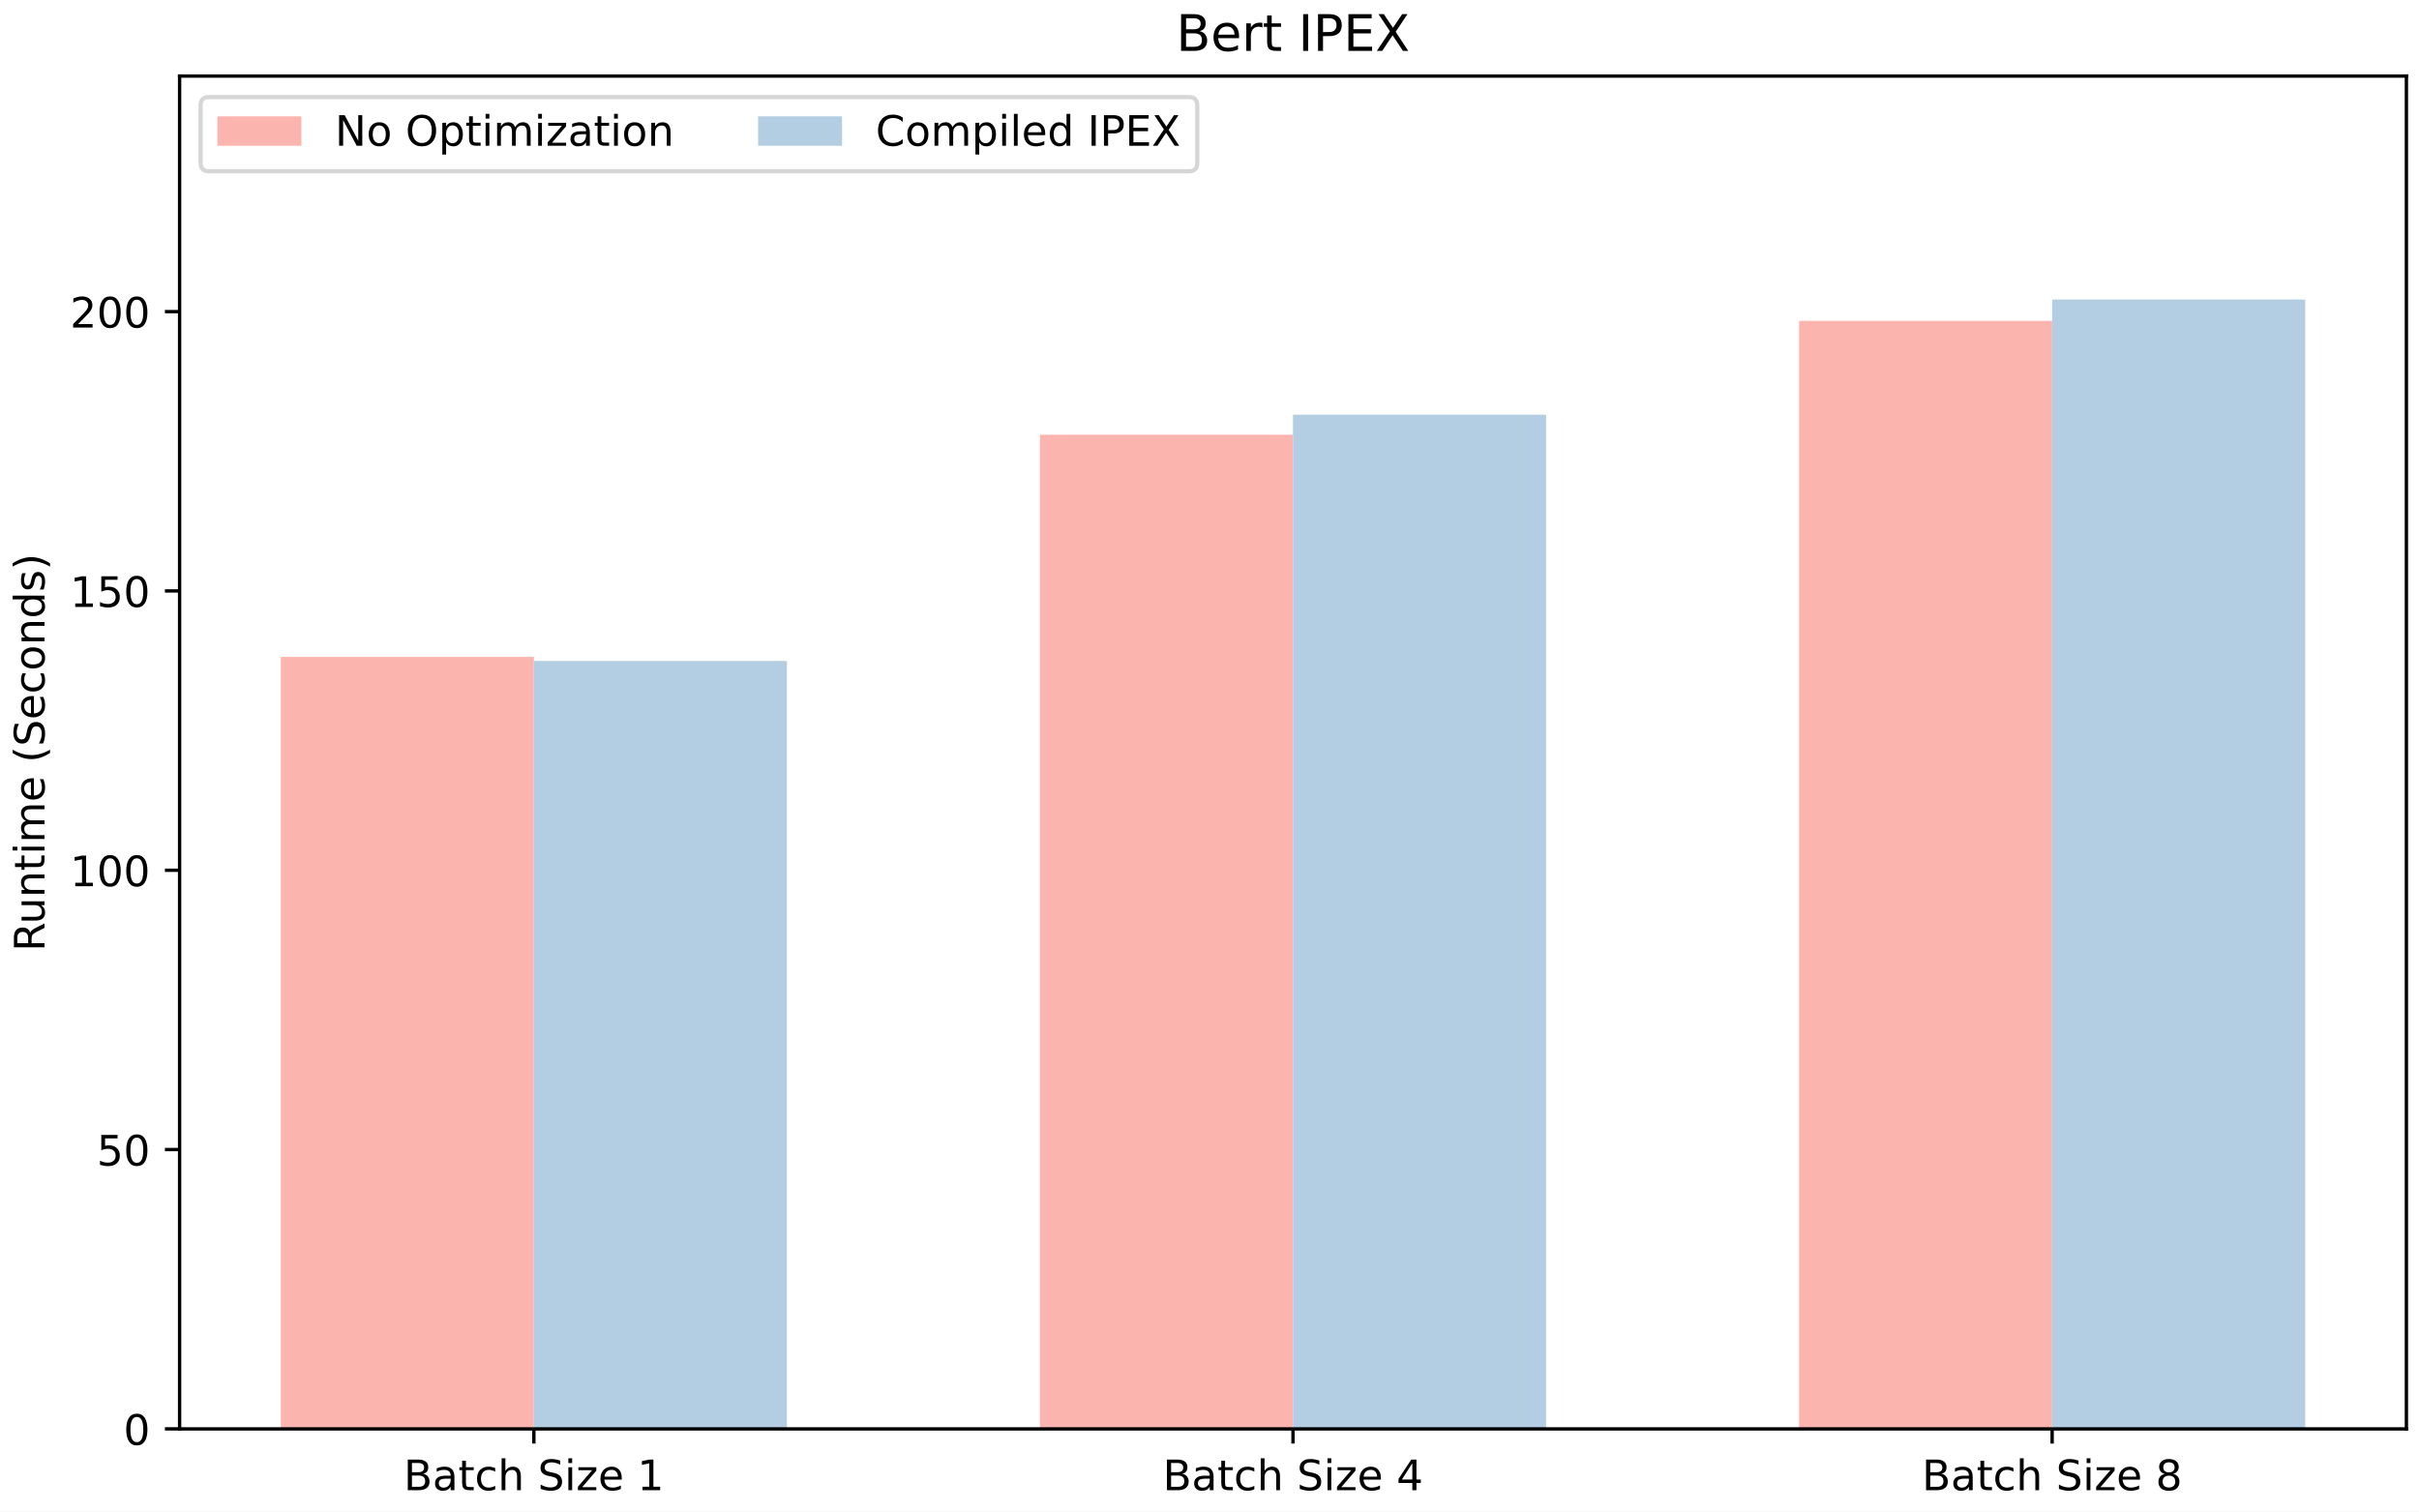
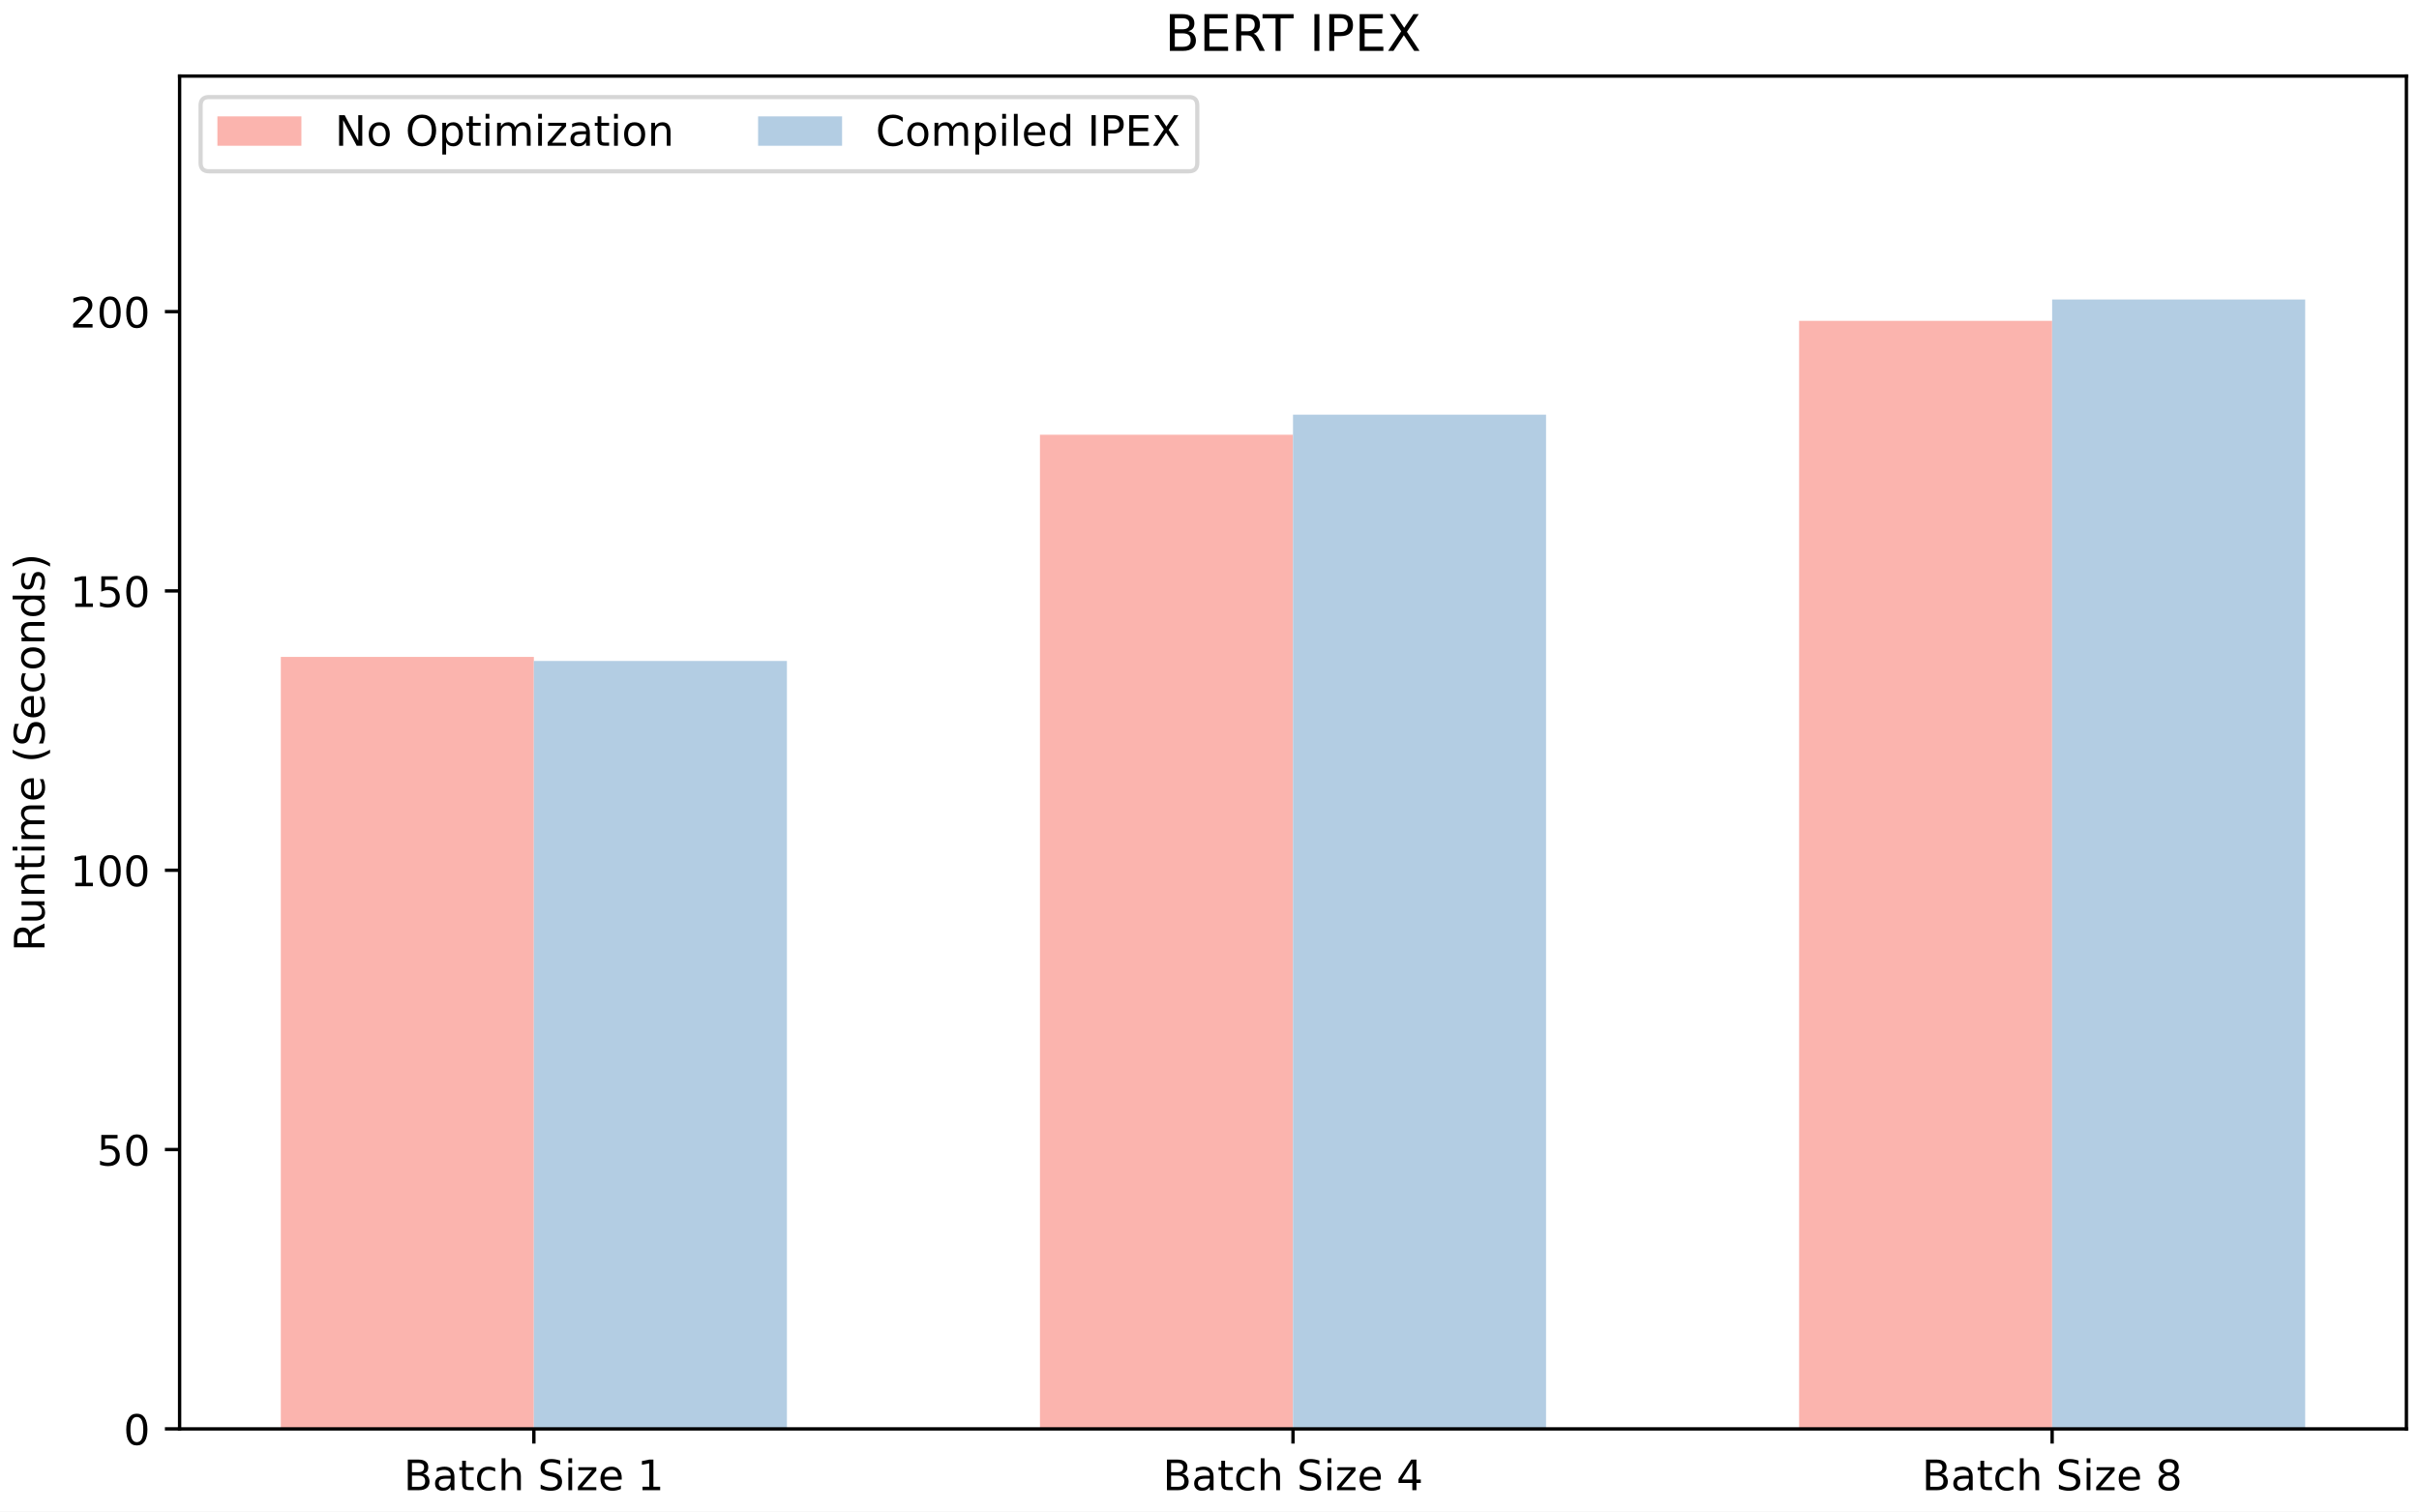
<svg xmlns="http://www.w3.org/2000/svg" xmlns:xlink="http://www.w3.org/1999/xlink" width="576pt" height="360pt" viewBox="0 0 576 360" version="1.1">
  <defs>
    <style type="text/css">*{stroke-linejoin: round; stroke-linecap: butt}</style>
  </defs>
  <g id="figure_1">
    <g id="patch_1">
      <path d="M 0 360 L 576 360 L 576 0 L 0 0 z " style="fill: #ffffff" />
    </g>
    <g id="axes_1">
      <g id="patch_2">
        <path d="M 42.766 340.322 L 573 340.322 L 573 18.118 L 42.766 18.118 z " style="fill: #ffffff" />
      </g>
      <g id="patch_3">
-         <path d="M 66.867 340.322 L 127.121 340.322 L 127.121 156.452 L 66.867 156.452 z " clip-path="url(#p7fb37e9cab)" style="fill: #fbb4ae" />
+         <path d="M 66.867 340.322 L 127.121 340.322 L 127.121 156.452 L 66.867 156.452 z " clip-path="url(#pe7f995b393)" style="fill: #fbb4ae" />
      </g>
      <g id="patch_4">
-         <path d="M 247.629 340.322 L 307.883 340.322 L 307.883 103.537 L 247.629 103.537 z " clip-path="url(#p7fb37e9cab)" style="fill: #fbb4ae" />
+         <path d="M 247.629 340.322 L 307.883 340.322 L 307.883 103.537 L 247.629 103.537 z " clip-path="url(#pe7f995b393)" style="fill: #fbb4ae" />
      </g>
      <g id="patch_5">
-         <path d="M 428.391 340.322 L 488.644 340.322 L 488.644 76.416 L 428.391 76.416 z " clip-path="url(#p7fb37e9cab)" style="fill: #fbb4ae" />
+         <path d="M 428.391 340.322 L 488.644 340.322 L 488.644 76.416 L 428.391 76.416 z " clip-path="url(#pe7f995b393)" style="fill: #fbb4ae" />
      </g>
      <g id="patch_6">
-         <path d="M 127.121 340.322 L 187.375 340.322 L 187.375 157.42 L 127.121 157.42 z " clip-path="url(#p7fb37e9cab)" style="fill: #b3cde3" />
+         <path d="M 127.121 340.322 L 187.375 340.322 L 187.375 157.42 L 127.121 157.42 z " clip-path="url(#pe7f995b393)" style="fill: #b3cde3" />
      </g>
      <g id="patch_7">
-         <path d="M 307.883 340.322 L 368.137 340.322 L 368.137 98.764 L 307.883 98.764 z " clip-path="url(#p7fb37e9cab)" style="fill: #b3cde3" />
+         <path d="M 307.883 340.322 L 368.137 340.322 L 368.137 98.764 L 307.883 98.764 z " clip-path="url(#pe7f995b393)" style="fill: #b3cde3" />
      </g>
      <g id="patch_8">
-         <path d="M 488.644 340.322 L 548.898 340.322 L 548.898 71.338 L 488.644 71.338 z " clip-path="url(#p7fb37e9cab)" style="fill: #b3cde3" />
+         <path d="M 488.644 340.322 L 548.898 340.322 L 548.898 71.338 L 488.644 71.338 z " clip-path="url(#pe7f995b393)" style="fill: #b3cde3" />
      </g>
      <g id="matplotlib.axis_1">
        <g id="xtick_1">
          <g id="line2d_1">
            <defs>
-               <path id="m8e06db2d75" d="M 0 0 L 0 3.5 " style="stroke: #000000; stroke-width: 0.8" />
-             </defs>
-             <g>
-               <use xlink:href="#m8e06db2d75" x="127.121" y="340.322" style="stroke: #000000; stroke-width: 0.8" />
+               <path id="mb833fec56a" d="M 0 0 L 0 3.5 " style="stroke: #000000; stroke-width: 0.8" />
+             </defs>
+             <g>
+               <use xlink:href="#mb833fec56a" x="127.121" y="340.322" style="stroke: #000000; stroke-width: 0.8" />
            </g>
          </g>
          <g id="text_1">
            <g transform="translate(96.12516 354.9201) scale(0.1 -0.1)">
              <defs>
                <path id="DejaVuSans-42" d="M 1259 2228 L 1259 519 L 2272 519 Q 2781 519 3026 730 Q 3272 941 3272 1375 Q 3272 1813 3026 2020 Q 2781 2228 2272 2228 L 1259 2228 z M 1259 4147 L 1259 2741 L 2194 2741 Q 2656 2741 2882 2914 Q 3109 3088 3109 3444 Q 3109 3797 2882 3972 Q 2656 4147 2194 4147 L 1259 4147 z M 628 4666 L 2241 4666 Q 2963 4666 3353 4366 Q 3744 4066 3744 3513 Q 3744 3084 3544 2831 Q 3344 2578 2956 2516 Q 3422 2416 3680 2098 Q 3938 1781 3938 1306 Q 3938 681 3513 340 Q 3088 0 2303 0 L 628 0 L 628 4666 z " transform="scale(0.015625)" />
                <path id="DejaVuSans-61" d="M 2194 1759 Q 1497 1759 1228 1600 Q 959 1441 959 1056 Q 959 750 1161 570 Q 1363 391 1709 391 Q 2188 391 2477 730 Q 2766 1069 2766 1631 L 2766 1759 L 2194 1759 z M 3341 1997 L 3341 0 L 2766 0 L 2766 531 Q 2569 213 2275 61 Q 1981 -91 1556 -91 Q 1019 -91 701 211 Q 384 513 384 1019 Q 384 1609 779 1909 Q 1175 2209 1959 2209 L 2766 2209 L 2766 2266 Q 2766 2663 2505 2880 Q 2244 3097 1772 3097 Q 1472 3097 1187 3025 Q 903 2953 641 2809 L 641 3341 Q 956 3463 1253 3523 Q 1550 3584 1831 3584 Q 2591 3584 2966 3190 Q 3341 2797 3341 1997 z " transform="scale(0.015625)" />
                <path id="DejaVuSans-74" d="M 1172 4494 L 1172 3500 L 2356 3500 L 2356 3053 L 1172 3053 L 1172 1153 Q 1172 725 1289 603 Q 1406 481 1766 481 L 2356 481 L 2356 0 L 1766 0 Q 1100 0 847 248 Q 594 497 594 1153 L 594 3053 L 172 3053 L 172 3500 L 594 3500 L 594 4494 L 1172 4494 z " transform="scale(0.015625)" />
                <path id="DejaVuSans-63" d="M 3122 3366 L 3122 2828 Q 2878 2963 2633 3030 Q 2388 3097 2138 3097 Q 1578 3097 1268 2742 Q 959 2388 959 1747 Q 959 1106 1268 751 Q 1578 397 2138 397 Q 2388 397 2633 464 Q 2878 531 3122 666 L 3122 134 Q 2881 22 2623 -34 Q 2366 -91 2075 -91 Q 1284 -91 818 406 Q 353 903 353 1747 Q 353 2603 823 3093 Q 1294 3584 2113 3584 Q 2378 3584 2631 3529 Q 2884 3475 3122 3366 z " transform="scale(0.015625)" />
                <path id="DejaVuSans-68" d="M 3513 2113 L 3513 0 L 2938 0 L 2938 2094 Q 2938 2591 2744 2837 Q 2550 3084 2163 3084 Q 1697 3084 1428 2787 Q 1159 2491 1159 1978 L 1159 0 L 581 0 L 581 4863 L 1159 4863 L 1159 2956 Q 1366 3272 1645 3428 Q 1925 3584 2291 3584 Q 2894 3584 3203 3211 Q 3513 2838 3513 2113 z " transform="scale(0.015625)" />
                <path id="DejaVuSans-20" transform="scale(0.015625)" />
                <path id="DejaVuSans-53" d="M 3425 4513 L 3425 3897 Q 3066 4069 2747 4153 Q 2428 4238 2131 4238 Q 1616 4238 1336 4038 Q 1056 3838 1056 3469 Q 1056 3159 1242 3001 Q 1428 2844 1947 2747 L 2328 2669 Q 3034 2534 3370 2195 Q 3706 1856 3706 1288 Q 3706 609 3251 259 Q 2797 -91 1919 -91 Q 1588 -91 1214 -16 Q 841 59 441 206 L 441 856 Q 825 641 1194 531 Q 1563 422 1919 422 Q 2459 422 2753 634 Q 3047 847 3047 1241 Q 3047 1584 2836 1778 Q 2625 1972 2144 2069 L 1759 2144 Q 1053 2284 737 2584 Q 422 2884 422 3419 Q 422 4038 858 4394 Q 1294 4750 2059 4750 Q 2388 4750 2728 4690 Q 3069 4631 3425 4513 z " transform="scale(0.015625)" />
                <path id="DejaVuSans-69" d="M 603 3500 L 1178 3500 L 1178 0 L 603 0 L 603 3500 z M 603 4863 L 1178 4863 L 1178 4134 L 603 4134 L 603 4863 z " transform="scale(0.015625)" />
                <path id="DejaVuSans-7a" d="M 353 3500 L 3084 3500 L 3084 2975 L 922 459 L 3084 459 L 3084 0 L 275 0 L 275 525 L 2438 3041 L 353 3041 L 353 3500 z " transform="scale(0.015625)" />
                <path id="DejaVuSans-65" d="M 3597 1894 L 3597 1613 L 953 1613 Q 991 1019 1311 708 Q 1631 397 2203 397 Q 2534 397 2845 478 Q 3156 559 3463 722 L 3463 178 Q 3153 47 2828 -22 Q 2503 -91 2169 -91 Q 1331 -91 842 396 Q 353 884 353 1716 Q 353 2575 817 3079 Q 1281 3584 2069 3584 Q 2775 3584 3186 3129 Q 3597 2675 3597 1894 z M 3022 2063 Q 3016 2534 2758 2815 Q 2500 3097 2075 3097 Q 1594 3097 1305 2825 Q 1016 2553 972 2059 L 3022 2063 z " transform="scale(0.015625)" />
                <path id="DejaVuSans-31" d="M 794 531 L 1825 531 L 1825 4091 L 703 3866 L 703 4441 L 1819 4666 L 2450 4666 L 2450 531 L 3481 531 L 3481 0 L 794 0 L 794 531 z " transform="scale(0.015625)" />
              </defs>
              <use xlink:href="#DejaVuSans-42" />
              <use xlink:href="#DejaVuSans-61" transform="translate(68.60352 0)" />
              <use xlink:href="#DejaVuSans-74" transform="translate(129.8828 0)" />
              <use xlink:href="#DejaVuSans-63" transform="translate(169.0918 0)" />
              <use xlink:href="#DejaVuSans-68" transform="translate(224.0723 0)" />
              <use xlink:href="#DejaVuSans-20" transform="translate(287.4512 0)" />
              <use xlink:href="#DejaVuSans-53" transform="translate(319.2383 0)" />
              <use xlink:href="#DejaVuSans-69" transform="translate(382.7148 0)" />
              <use xlink:href="#DejaVuSans-7a" transform="translate(410.498 0)" />
              <use xlink:href="#DejaVuSans-65" transform="translate(462.9883 0)" />
              <use xlink:href="#DejaVuSans-20" transform="translate(524.5117 0)" />
              <use xlink:href="#DejaVuSans-31" transform="translate(556.2988 0)" />
            </g>
          </g>
        </g>
        <g id="xtick_2">
          <g id="line2d_2">
            <g>
-               <use xlink:href="#m8e06db2d75" x="307.883" y="340.322" style="stroke: #000000; stroke-width: 0.8" />
+               <use xlink:href="#mb833fec56a" x="307.883" y="340.322" style="stroke: #000000; stroke-width: 0.8" />
            </g>
          </g>
          <g id="text_2">
            <g transform="translate(276.8867 354.9201) scale(0.1 -0.1)">
              <defs>
                <path id="DejaVuSans-34" d="M 2419 4116 L 825 1625 L 2419 1625 L 2419 4116 z M 2253 4666 L 3047 4666 L 3047 1625 L 3713 1625 L 3713 1100 L 3047 1100 L 3047 0 L 2419 0 L 2419 1100 L 313 1100 L 313 1709 L 2253 4666 z " transform="scale(0.015625)" />
              </defs>
              <use xlink:href="#DejaVuSans-42" />
              <use xlink:href="#DejaVuSans-61" transform="translate(68.60352 0)" />
              <use xlink:href="#DejaVuSans-74" transform="translate(129.8828 0)" />
              <use xlink:href="#DejaVuSans-63" transform="translate(169.0918 0)" />
              <use xlink:href="#DejaVuSans-68" transform="translate(224.0723 0)" />
              <use xlink:href="#DejaVuSans-20" transform="translate(287.4512 0)" />
              <use xlink:href="#DejaVuSans-53" transform="translate(319.2383 0)" />
              <use xlink:href="#DejaVuSans-69" transform="translate(382.7148 0)" />
              <use xlink:href="#DejaVuSans-7a" transform="translate(410.498 0)" />
              <use xlink:href="#DejaVuSans-65" transform="translate(462.9883 0)" />
              <use xlink:href="#DejaVuSans-20" transform="translate(524.5117 0)" />
              <use xlink:href="#DejaVuSans-34" transform="translate(556.2988 0)" />
            </g>
          </g>
        </g>
        <g id="xtick_3">
          <g id="line2d_3">
            <g>
-               <use xlink:href="#m8e06db2d75" x="488.644" y="340.322" style="stroke: #000000; stroke-width: 0.8" />
+               <use xlink:href="#mb833fec56a" x="488.644" y="340.322" style="stroke: #000000; stroke-width: 0.8" />
            </g>
          </g>
          <g id="text_3">
            <g transform="translate(457.6483 354.9201) scale(0.1 -0.1)">
              <defs>
                <path id="DejaVuSans-38" d="M 2034 2216 Q 1584 2216 1326 1975 Q 1069 1734 1069 1313 Q 1069 891 1326 650 Q 1584 409 2034 409 Q 2484 409 2743 651 Q 3003 894 3003 1313 Q 3003 1734 2745 1975 Q 2488 2216 2034 2216 z M 1403 2484 Q 997 2584 770 2862 Q 544 3141 544 3541 Q 544 4100 942 4425 Q 1341 4750 2034 4750 Q 2731 4750 3128 4425 Q 3525 4100 3525 3541 Q 3525 3141 3298 2862 Q 3072 2584 2669 2484 Q 3125 2378 3379 2068 Q 3634 1759 3634 1313 Q 3634 634 3220 271 Q 2806 -91 2034 -91 Q 1263 -91 848 271 Q 434 634 434 1313 Q 434 1759 690 2068 Q 947 2378 1403 2484 z M 1172 3481 Q 1172 3119 1398 2916 Q 1625 2713 2034 2713 Q 2441 2713 2670 2916 Q 2900 3119 2900 3481 Q 2900 3844 2670 4047 Q 2441 4250 2034 4250 Q 1625 4250 1398 4047 Q 1172 3844 1172 3481 z " transform="scale(0.015625)" />
              </defs>
              <use xlink:href="#DejaVuSans-42" />
              <use xlink:href="#DejaVuSans-61" transform="translate(68.60352 0)" />
              <use xlink:href="#DejaVuSans-74" transform="translate(129.8828 0)" />
              <use xlink:href="#DejaVuSans-63" transform="translate(169.0918 0)" />
              <use xlink:href="#DejaVuSans-68" transform="translate(224.0723 0)" />
              <use xlink:href="#DejaVuSans-20" transform="translate(287.4512 0)" />
              <use xlink:href="#DejaVuSans-53" transform="translate(319.2383 0)" />
              <use xlink:href="#DejaVuSans-69" transform="translate(382.7148 0)" />
              <use xlink:href="#DejaVuSans-7a" transform="translate(410.498 0)" />
              <use xlink:href="#DejaVuSans-65" transform="translate(462.9883 0)" />
              <use xlink:href="#DejaVuSans-20" transform="translate(524.5117 0)" />
              <use xlink:href="#DejaVuSans-38" transform="translate(556.2988 0)" />
            </g>
          </g>
        </g>
      </g>
      <g id="matplotlib.axis_2">
        <g id="ytick_1">
          <g id="line2d_4">
            <defs>
-               <path id="m851d17537b" d="M 0 0 L -3.5 0 " style="stroke: #000000; stroke-width: 0.8" />
-             </defs>
-             <g>
-               <use xlink:href="#m851d17537b" x="42.766" y="340.322" style="stroke: #000000; stroke-width: 0.8" />
+               <path id="m312f72cfad" d="M 0 0 L -3.5 0 " style="stroke: #000000; stroke-width: 0.8" />
+             </defs>
+             <g>
+               <use xlink:href="#m312f72cfad" x="42.766" y="340.322" style="stroke: #000000; stroke-width: 0.8" />
            </g>
          </g>
          <g id="text_4">
            <g transform="translate(29.40337 344.1209) scale(0.1 -0.1)">
              <defs>
                <path id="DejaVuSans-30" d="M 2034 4250 Q 1547 4250 1301 3770 Q 1056 3291 1056 2328 Q 1056 1369 1301 889 Q 1547 409 2034 409 Q 2525 409 2770 889 Q 3016 1369 3016 2328 Q 3016 3291 2770 3770 Q 2525 4250 2034 4250 z M 2034 4750 Q 2819 4750 3233 4129 Q 3647 3509 3647 2328 Q 3647 1150 3233 529 Q 2819 -91 2034 -91 Q 1250 -91 836 529 Q 422 1150 422 2328 Q 422 3509 836 4129 Q 1250 4750 2034 4750 z " transform="scale(0.015625)" />
              </defs>
              <use xlink:href="#DejaVuSans-30" />
            </g>
          </g>
        </g>
        <g id="ytick_2">
          <g id="line2d_5">
            <g>
-               <use xlink:href="#m851d17537b" x="42.766" y="273.797" style="stroke: #000000; stroke-width: 0.8" />
+               <use xlink:href="#m312f72cfad" x="42.766" y="273.797" style="stroke: #000000; stroke-width: 0.8" />
            </g>
          </g>
          <g id="text_5">
            <g transform="translate(23.04087 277.5959) scale(0.1 -0.1)">
              <defs>
                <path id="DejaVuSans-35" d="M 691 4666 L 3169 4666 L 3169 4134 L 1269 4134 L 1269 2991 Q 1406 3038 1543 3061 Q 1681 3084 1819 3084 Q 2600 3084 3056 2656 Q 3513 2228 3513 1497 Q 3513 744 3044 326 Q 2575 -91 1722 -91 Q 1428 -91 1123 -41 Q 819 9 494 109 L 494 744 Q 775 591 1075 516 Q 1375 441 1709 441 Q 2250 441 2565 725 Q 2881 1009 2881 1497 Q 2881 1984 2565 2268 Q 2250 2553 1709 2553 Q 1456 2553 1204 2497 Q 953 2441 691 2322 L 691 4666 z " transform="scale(0.015625)" />
              </defs>
              <use xlink:href="#DejaVuSans-35" />
              <use xlink:href="#DejaVuSans-30" transform="translate(63.62305 0)" />
            </g>
          </g>
        </g>
        <g id="ytick_3">
          <g id="line2d_6">
            <g>
-               <use xlink:href="#m851d17537b" x="42.766" y="207.272" style="stroke: #000000; stroke-width: 0.8" />
+               <use xlink:href="#m312f72cfad" x="42.766" y="207.272" style="stroke: #000000; stroke-width: 0.8" />
            </g>
          </g>
          <g id="text_6">
            <g transform="translate(16.67836 211.0709) scale(0.1 -0.1)">
              <use xlink:href="#DejaVuSans-31" />
              <use xlink:href="#DejaVuSans-30" transform="translate(63.62305 0)" />
              <use xlink:href="#DejaVuSans-30" transform="translate(127.2461 0)" />
            </g>
          </g>
        </g>
        <g id="ytick_4">
          <g id="line2d_7">
            <g>
-               <use xlink:href="#m851d17537b" x="42.766" y="140.747" style="stroke: #000000; stroke-width: 0.8" />
+               <use xlink:href="#m312f72cfad" x="42.766" y="140.747" style="stroke: #000000; stroke-width: 0.8" />
            </g>
          </g>
          <g id="text_7">
            <g transform="translate(16.67836 144.546) scale(0.1 -0.1)">
              <use xlink:href="#DejaVuSans-31" />
              <use xlink:href="#DejaVuSans-35" transform="translate(63.62305 0)" />
              <use xlink:href="#DejaVuSans-30" transform="translate(127.2461 0)" />
            </g>
          </g>
        </g>
        <g id="ytick_5">
          <g id="line2d_8">
            <g>
-               <use xlink:href="#m851d17537b" x="42.766" y="74.222" style="stroke: #000000; stroke-width: 0.8" />
+               <use xlink:href="#m312f72cfad" x="42.766" y="74.222" style="stroke: #000000; stroke-width: 0.8" />
            </g>
          </g>
          <g id="text_8">
            <g transform="translate(16.67836 78.02099) scale(0.1 -0.1)">
              <defs>
                <path id="DejaVuSans-32" d="M 1228 531 L 3431 531 L 3431 0 L 469 0 L 469 531 Q 828 903 1448 1529 Q 2069 2156 2228 2338 Q 2531 2678 2651 2914 Q 2772 3150 2772 3378 Q 2772 3750 2511 3984 Q 2250 4219 1831 4219 Q 1534 4219 1204 4116 Q 875 4013 500 3803 L 500 4441 Q 881 4594 1212 4672 Q 1544 4750 1819 4750 Q 2544 4750 2975 4387 Q 3406 4025 3406 3419 Q 3406 3131 3298 2873 Q 3191 2616 2906 2266 Q 2828 2175 2409 1742 Q 1991 1309 1228 531 z " transform="scale(0.015625)" />
              </defs>
              <use xlink:href="#DejaVuSans-32" />
              <use xlink:href="#DejaVuSans-30" transform="translate(63.62305 0)" />
              <use xlink:href="#DejaVuSans-30" transform="translate(127.2461 0)" />
            </g>
          </g>
        </g>
        <g id="text_9">
          <g transform="translate(10.59868 226.6005) rotate(-90) scale(0.1 -0.1)">
            <defs>
              <path id="DejaVuSans-52" d="M 2841 2188 Q 3044 2119 3236 1894 Q 3428 1669 3622 1275 L 4263 0 L 3584 0 L 2988 1197 Q 2756 1666 2539 1819 Q 2322 1972 1947 1972 L 1259 1972 L 1259 0 L 628 0 L 628 4666 L 2053 4666 Q 2853 4666 3247 4331 Q 3641 3997 3641 3322 Q 3641 2881 3436 2590 Q 3231 2300 2841 2188 z M 1259 4147 L 1259 2491 L 2053 2491 Q 2509 2491 2742 2702 Q 2975 2913 2975 3322 Q 2975 3731 2742 3939 Q 2509 4147 2053 4147 L 1259 4147 z " transform="scale(0.015625)" />
              <path id="DejaVuSans-75" d="M 544 1381 L 544 3500 L 1119 3500 L 1119 1403 Q 1119 906 1312 657 Q 1506 409 1894 409 Q 2359 409 2629 706 Q 2900 1003 2900 1516 L 2900 3500 L 3475 3500 L 3475 0 L 2900 0 L 2900 538 Q 2691 219 2414 64 Q 2138 -91 1772 -91 Q 1169 -91 856 284 Q 544 659 544 1381 z M 1991 3584 L 1991 3584 z " transform="scale(0.015625)" />
              <path id="DejaVuSans-6e" d="M 3513 2113 L 3513 0 L 2938 0 L 2938 2094 Q 2938 2591 2744 2837 Q 2550 3084 2163 3084 Q 1697 3084 1428 2787 Q 1159 2491 1159 1978 L 1159 0 L 581 0 L 581 3500 L 1159 3500 L 1159 2956 Q 1366 3272 1645 3428 Q 1925 3584 2291 3584 Q 2894 3584 3203 3211 Q 3513 2838 3513 2113 z " transform="scale(0.015625)" />
              <path id="DejaVuSans-6d" d="M 3328 2828 Q 3544 3216 3844 3400 Q 4144 3584 4550 3584 Q 5097 3584 5394 3201 Q 5691 2819 5691 2113 L 5691 0 L 5113 0 L 5113 2094 Q 5113 2597 4934 2840 Q 4756 3084 4391 3084 Q 3944 3084 3684 2787 Q 3425 2491 3425 1978 L 3425 0 L 2847 0 L 2847 2094 Q 2847 2600 2669 2842 Q 2491 3084 2119 3084 Q 1678 3084 1418 2786 Q 1159 2488 1159 1978 L 1159 0 L 581 0 L 581 3500 L 1159 3500 L 1159 2956 Q 1356 3278 1631 3431 Q 1906 3584 2284 3584 Q 2666 3584 2933 3390 Q 3200 3197 3328 2828 z " transform="scale(0.015625)" />
              <path id="DejaVuSans-28" d="M 1984 4856 Q 1566 4138 1362 3434 Q 1159 2731 1159 2009 Q 1159 1288 1364 580 Q 1569 -128 1984 -844 L 1484 -844 Q 1016 -109 783 600 Q 550 1309 550 2009 Q 550 2706 781 3412 Q 1013 4119 1484 4856 L 1984 4856 z " transform="scale(0.015625)" />
              <path id="DejaVuSans-6f" d="M 1959 3097 Q 1497 3097 1228 2736 Q 959 2375 959 1747 Q 959 1119 1226 758 Q 1494 397 1959 397 Q 2419 397 2687 759 Q 2956 1122 2956 1747 Q 2956 2369 2687 2733 Q 2419 3097 1959 3097 z M 1959 3584 Q 2709 3584 3137 3096 Q 3566 2609 3566 1747 Q 3566 888 3137 398 Q 2709 -91 1959 -91 Q 1206 -91 779 398 Q 353 888 353 1747 Q 353 2609 779 3096 Q 1206 3584 1959 3584 z " transform="scale(0.015625)" />
              <path id="DejaVuSans-64" d="M 2906 2969 L 2906 4863 L 3481 4863 L 3481 0 L 2906 0 L 2906 525 Q 2725 213 2448 61 Q 2172 -91 1784 -91 Q 1150 -91 751 415 Q 353 922 353 1747 Q 353 2572 751 3078 Q 1150 3584 1784 3584 Q 2172 3584 2448 3432 Q 2725 3281 2906 2969 z M 947 1747 Q 947 1113 1208 752 Q 1469 391 1925 391 Q 2381 391 2643 752 Q 2906 1113 2906 1747 Q 2906 2381 2643 2742 Q 2381 3103 1925 3103 Q 1469 3103 1208 2742 Q 947 2381 947 1747 z " transform="scale(0.015625)" />
              <path id="DejaVuSans-73" d="M 2834 3397 L 2834 2853 Q 2591 2978 2328 3040 Q 2066 3103 1784 3103 Q 1356 3103 1142 2972 Q 928 2841 928 2578 Q 928 2378 1081 2264 Q 1234 2150 1697 2047 L 1894 2003 Q 2506 1872 2764 1633 Q 3022 1394 3022 966 Q 3022 478 2636 193 Q 2250 -91 1575 -91 Q 1294 -91 989 -36 Q 684 19 347 128 L 347 722 Q 666 556 975 473 Q 1284 391 1588 391 Q 1994 391 2212 530 Q 2431 669 2431 922 Q 2431 1156 2273 1281 Q 2116 1406 1581 1522 L 1381 1569 Q 847 1681 609 1914 Q 372 2147 372 2553 Q 372 3047 722 3315 Q 1072 3584 1716 3584 Q 2034 3584 2315 3537 Q 2597 3491 2834 3397 z " transform="scale(0.015625)" />
              <path id="DejaVuSans-29" d="M 513 4856 L 1013 4856 Q 1481 4119 1714 3412 Q 1947 2706 1947 2009 Q 1947 1309 1714 600 Q 1481 -109 1013 -844 L 513 -844 Q 928 -128 1133 580 Q 1338 1288 1338 2009 Q 1338 2731 1133 3434 Q 928 4138 513 4856 z " transform="scale(0.015625)" />
            </defs>
            <use xlink:href="#DejaVuSans-52" />
            <use xlink:href="#DejaVuSans-75" transform="translate(64.98242 0)" />
            <use xlink:href="#DejaVuSans-6e" transform="translate(128.3613 0)" />
            <use xlink:href="#DejaVuSans-74" transform="translate(191.7402 0)" />
            <use xlink:href="#DejaVuSans-69" transform="translate(230.9492 0)" />
            <use xlink:href="#DejaVuSans-6d" transform="translate(258.7324 0)" />
            <use xlink:href="#DejaVuSans-65" transform="translate(356.1445 0)" />
            <use xlink:href="#DejaVuSans-20" transform="translate(417.668 0)" />
            <use xlink:href="#DejaVuSans-28" transform="translate(449.4551 0)" />
            <use xlink:href="#DejaVuSans-53" transform="translate(488.4688 0)" />
            <use xlink:href="#DejaVuSans-65" transform="translate(551.9453 0)" />
            <use xlink:href="#DejaVuSans-63" transform="translate(613.4688 0)" />
            <use xlink:href="#DejaVuSans-6f" transform="translate(668.4492 0)" />
            <use xlink:href="#DejaVuSans-6e" transform="translate(729.6309 0)" />
            <use xlink:href="#DejaVuSans-64" transform="translate(793.0098 0)" />
            <use xlink:href="#DejaVuSans-73" transform="translate(856.4863 0)" />
            <use xlink:href="#DejaVuSans-29" transform="translate(908.5859 0)" />
          </g>
        </g>
      </g>
      <g id="patch_9">
        <path d="M 42.766 340.322 L 42.766 18.118 " style="fill: none; stroke: #000000; stroke-width: 0.8; stroke-linejoin: miter; stroke-linecap: square" />
      </g>
      <g id="patch_10">
        <path d="M 573 340.322 L 573 18.118 " style="fill: none; stroke: #000000; stroke-width: 0.8; stroke-linejoin: miter; stroke-linecap: square" />
      </g>
      <g id="patch_11">
        <path d="M 42.766 340.322 L 573 340.322 " style="fill: none; stroke: #000000; stroke-width: 0.8; stroke-linejoin: miter; stroke-linecap: square" />
      </g>
      <g id="patch_12">
        <path d="M 42.766 18.118 L 573 18.118 " style="fill: none; stroke: #000000; stroke-width: 0.8; stroke-linejoin: miter; stroke-linecap: square" />
      </g>
      <g id="text_10">
-         <g transform="translate(280.0597 12.11837) scale(0.12 -0.12)">
+         <g transform="translate(277.3803 12.11837) scale(0.12 -0.12)">
          <defs>
-             <path id="DejaVuSans-72" d="M 2631 2963 Q 2534 3019 2420 3045 Q 2306 3072 2169 3072 Q 1681 3072 1420 2755 Q 1159 2438 1159 1844 L 1159 0 L 581 0 L 581 3500 L 1159 3500 L 1159 2956 Q 1341 3275 1631 3429 Q 1922 3584 2338 3584 Q 2397 3584 2469 3576 Q 2541 3569 2628 3553 L 2631 2963 z " transform="scale(0.015625)" />
+             <path id="DejaVuSans-45" d="M 628 4666 L 3578 4666 L 3578 4134 L 1259 4134 L 1259 2753 L 3481 2753 L 3481 2222 L 1259 2222 L 1259 531 L 3634 531 L 3634 0 L 628 0 L 628 4666 z " transform="scale(0.015625)" />
+             <path id="DejaVuSans-54" d="M -19 4666 L 3928 4666 L 3928 4134 L 2272 4134 L 2272 0 L 1638 0 L 1638 4134 L -19 4134 L -19 4666 z " transform="scale(0.015625)" />
            <path id="DejaVuSans-49" d="M 628 4666 L 1259 4666 L 1259 0 L 628 0 L 628 4666 z " transform="scale(0.015625)" />
            <path id="DejaVuSans-50" d="M 1259 4147 L 1259 2394 L 2053 2394 Q 2494 2394 2734 2622 Q 2975 2850 2975 3272 Q 2975 3691 2734 3919 Q 2494 4147 2053 4147 L 1259 4147 z M 628 4666 L 2053 4666 Q 2838 4666 3239 4311 Q 3641 3956 3641 3272 Q 3641 2581 3239 2228 Q 2838 1875 2053 1875 L 1259 1875 L 1259 0 L 628 0 L 628 4666 z " transform="scale(0.015625)" />
-             <path id="DejaVuSans-45" d="M 628 4666 L 3578 4666 L 3578 4134 L 1259 4134 L 1259 2753 L 3481 2753 L 3481 2222 L 1259 2222 L 1259 531 L 3634 531 L 3634 0 L 628 0 L 628 4666 z " transform="scale(0.015625)" />
            <path id="DejaVuSans-58" d="M 403 4666 L 1081 4666 L 2241 2931 L 3406 4666 L 4084 4666 L 2584 2425 L 4184 0 L 3506 0 L 2194 1984 L 872 0 L 191 0 L 1856 2491 L 403 4666 z " transform="scale(0.015625)" />
          </defs>
          <use xlink:href="#DejaVuSans-42" />
-           <use xlink:href="#DejaVuSans-65" transform="translate(68.60352 0)" />
-           <use xlink:href="#DejaVuSans-72" transform="translate(130.127 0)" />
-           <use xlink:href="#DejaVuSans-74" transform="translate(171.2402 0)" />
-           <use xlink:href="#DejaVuSans-20" transform="translate(210.4492 0)" />
-           <use xlink:href="#DejaVuSans-49" transform="translate(242.2363 0)" />
-           <use xlink:href="#DejaVuSans-50" transform="translate(271.7285 0)" />
-           <use xlink:href="#DejaVuSans-45" transform="translate(332.0312 0)" />
-           <use xlink:href="#DejaVuSans-58" transform="translate(395.2148 0)" />
+           <use xlink:href="#DejaVuSans-45" transform="translate(68.60352 0)" />
+           <use xlink:href="#DejaVuSans-52" transform="translate(131.7871 0)" />
+           <use xlink:href="#DejaVuSans-54" transform="translate(194.0195 0)" />
+           <use xlink:href="#DejaVuSans-20" transform="translate(255.1035 0)" />
+           <use xlink:href="#DejaVuSans-49" transform="translate(286.8906 0)" />
+           <use xlink:href="#DejaVuSans-50" transform="translate(316.3828 0)" />
+           <use xlink:href="#DejaVuSans-45" transform="translate(376.6855 0)" />
+           <use xlink:href="#DejaVuSans-58" transform="translate(439.8691 0)" />
        </g>
      </g>
      <g id="legend_1">
        <g id="patch_13">
          <path d="M 49.766 40.796 L 283.088 40.796 Q 285.088 40.796 285.088 38.796 L 285.088 25.118 Q 285.088 23.118 283.088 23.118 L 49.766 23.118 Q 47.766 23.118 47.766 25.118 L 47.766 38.796 Q 47.766 40.796 49.766 40.796 z " style="fill: #ffffff; opacity: 0.8; stroke: #cccccc; stroke-linejoin: miter" />
        </g>
        <g id="patch_14">
          <path d="M 51.766 34.717 L 71.766 34.717 L 71.766 27.717 L 51.766 27.717 z " style="fill: #fbb4ae" />
        </g>
        <g id="text_11">
          <g transform="translate(79.76587 34.7168) scale(0.1 -0.1)">
            <defs>
              <path id="DejaVuSans-4e" d="M 628 4666 L 1478 4666 L 3547 763 L 3547 4666 L 4159 4666 L 4159 0 L 3309 0 L 1241 3903 L 1241 0 L 628 0 L 628 4666 z " transform="scale(0.015625)" />
              <path id="DejaVuSans-4f" d="M 2522 4238 Q 1834 4238 1429 3725 Q 1025 3213 1025 2328 Q 1025 1447 1429 934 Q 1834 422 2522 422 Q 3209 422 3611 934 Q 4013 1447 4013 2328 Q 4013 3213 3611 3725 Q 3209 4238 2522 4238 z M 2522 4750 Q 3503 4750 4090 4092 Q 4678 3434 4678 2328 Q 4678 1225 4090 567 Q 3503 -91 2522 -91 Q 1538 -91 948 565 Q 359 1222 359 2328 Q 359 3434 948 4092 Q 1538 4750 2522 4750 z " transform="scale(0.015625)" />
              <path id="DejaVuSans-70" d="M 1159 525 L 1159 -1331 L 581 -1331 L 581 3500 L 1159 3500 L 1159 2969 Q 1341 3281 1617 3432 Q 1894 3584 2278 3584 Q 2916 3584 3314 3078 Q 3713 2572 3713 1747 Q 3713 922 3314 415 Q 2916 -91 2278 -91 Q 1894 -91 1617 61 Q 1341 213 1159 525 z M 3116 1747 Q 3116 2381 2855 2742 Q 2594 3103 2138 3103 Q 1681 3103 1420 2742 Q 1159 2381 1159 1747 Q 1159 1113 1420 752 Q 1681 391 2138 391 Q 2594 391 2855 752 Q 3116 1113 3116 1747 z " transform="scale(0.015625)" />
            </defs>
            <use xlink:href="#DejaVuSans-4e" />
            <use xlink:href="#DejaVuSans-6f" transform="translate(74.80469 0)" />
            <use xlink:href="#DejaVuSans-20" transform="translate(135.9863 0)" />
            <use xlink:href="#DejaVuSans-4f" transform="translate(167.7734 0)" />
            <use xlink:href="#DejaVuSans-70" transform="translate(246.4844 0)" />
            <use xlink:href="#DejaVuSans-74" transform="translate(309.9609 0)" />
            <use xlink:href="#DejaVuSans-69" transform="translate(349.1699 0)" />
            <use xlink:href="#DejaVuSans-6d" transform="translate(376.9531 0)" />
            <use xlink:href="#DejaVuSans-69" transform="translate(474.3652 0)" />
            <use xlink:href="#DejaVuSans-7a" transform="translate(502.1484 0)" />
            <use xlink:href="#DejaVuSans-61" transform="translate(554.6387 0)" />
            <use xlink:href="#DejaVuSans-74" transform="translate(615.918 0)" />
            <use xlink:href="#DejaVuSans-69" transform="translate(655.127 0)" />
            <use xlink:href="#DejaVuSans-6f" transform="translate(682.9102 0)" />
            <use xlink:href="#DejaVuSans-6e" transform="translate(744.0918 0)" />
          </g>
        </g>
        <g id="patch_15">
          <path d="M 180.513 34.717 L 200.513 34.717 L 200.513 27.717 L 180.513 27.717 z " style="fill: #b3cde3" />
        </g>
        <g id="text_12">
          <g transform="translate(208.5127 34.7168) scale(0.1 -0.1)">
            <defs>
              <path id="DejaVuSans-43" d="M 4122 4306 L 4122 3641 Q 3803 3938 3442 4084 Q 3081 4231 2675 4231 Q 1875 4231 1450 3742 Q 1025 3253 1025 2328 Q 1025 1406 1450 917 Q 1875 428 2675 428 Q 3081 428 3442 575 Q 3803 722 4122 1019 L 4122 359 Q 3791 134 3420 21 Q 3050 -91 2638 -91 Q 1578 -91 968 557 Q 359 1206 359 2328 Q 359 3453 968 4101 Q 1578 4750 2638 4750 Q 3056 4750 3426 4639 Q 3797 4528 4122 4306 z " transform="scale(0.015625)" />
              <path id="DejaVuSans-6c" d="M 603 4863 L 1178 4863 L 1178 0 L 603 0 L 603 4863 z " transform="scale(0.015625)" />
            </defs>
            <use xlink:href="#DejaVuSans-43" />
            <use xlink:href="#DejaVuSans-6f" transform="translate(69.82422 0)" />
            <use xlink:href="#DejaVuSans-6d" transform="translate(131.0059 0)" />
            <use xlink:href="#DejaVuSans-70" transform="translate(228.418 0)" />
            <use xlink:href="#DejaVuSans-69" transform="translate(291.8945 0)" />
            <use xlink:href="#DejaVuSans-6c" transform="translate(319.6777 0)" />
            <use xlink:href="#DejaVuSans-65" transform="translate(347.4609 0)" />
            <use xlink:href="#DejaVuSans-64" transform="translate(408.9844 0)" />
            <use xlink:href="#DejaVuSans-20" transform="translate(472.4609 0)" />
            <use xlink:href="#DejaVuSans-49" transform="translate(504.248 0)" />
            <use xlink:href="#DejaVuSans-50" transform="translate(533.7402 0)" />
            <use xlink:href="#DejaVuSans-45" transform="translate(594.043 0)" />
            <use xlink:href="#DejaVuSans-58" transform="translate(657.2266 0)" />
          </g>
        </g>
      </g>
    </g>
  </g>
  <defs>
-     <clipPath id="p7fb37e9cab">
+     <clipPath id="pe7f995b393">
      <rect x="42.766" y="18.118" width="530.234" height="322.203" />
    </clipPath>
  </defs>
</svg>
